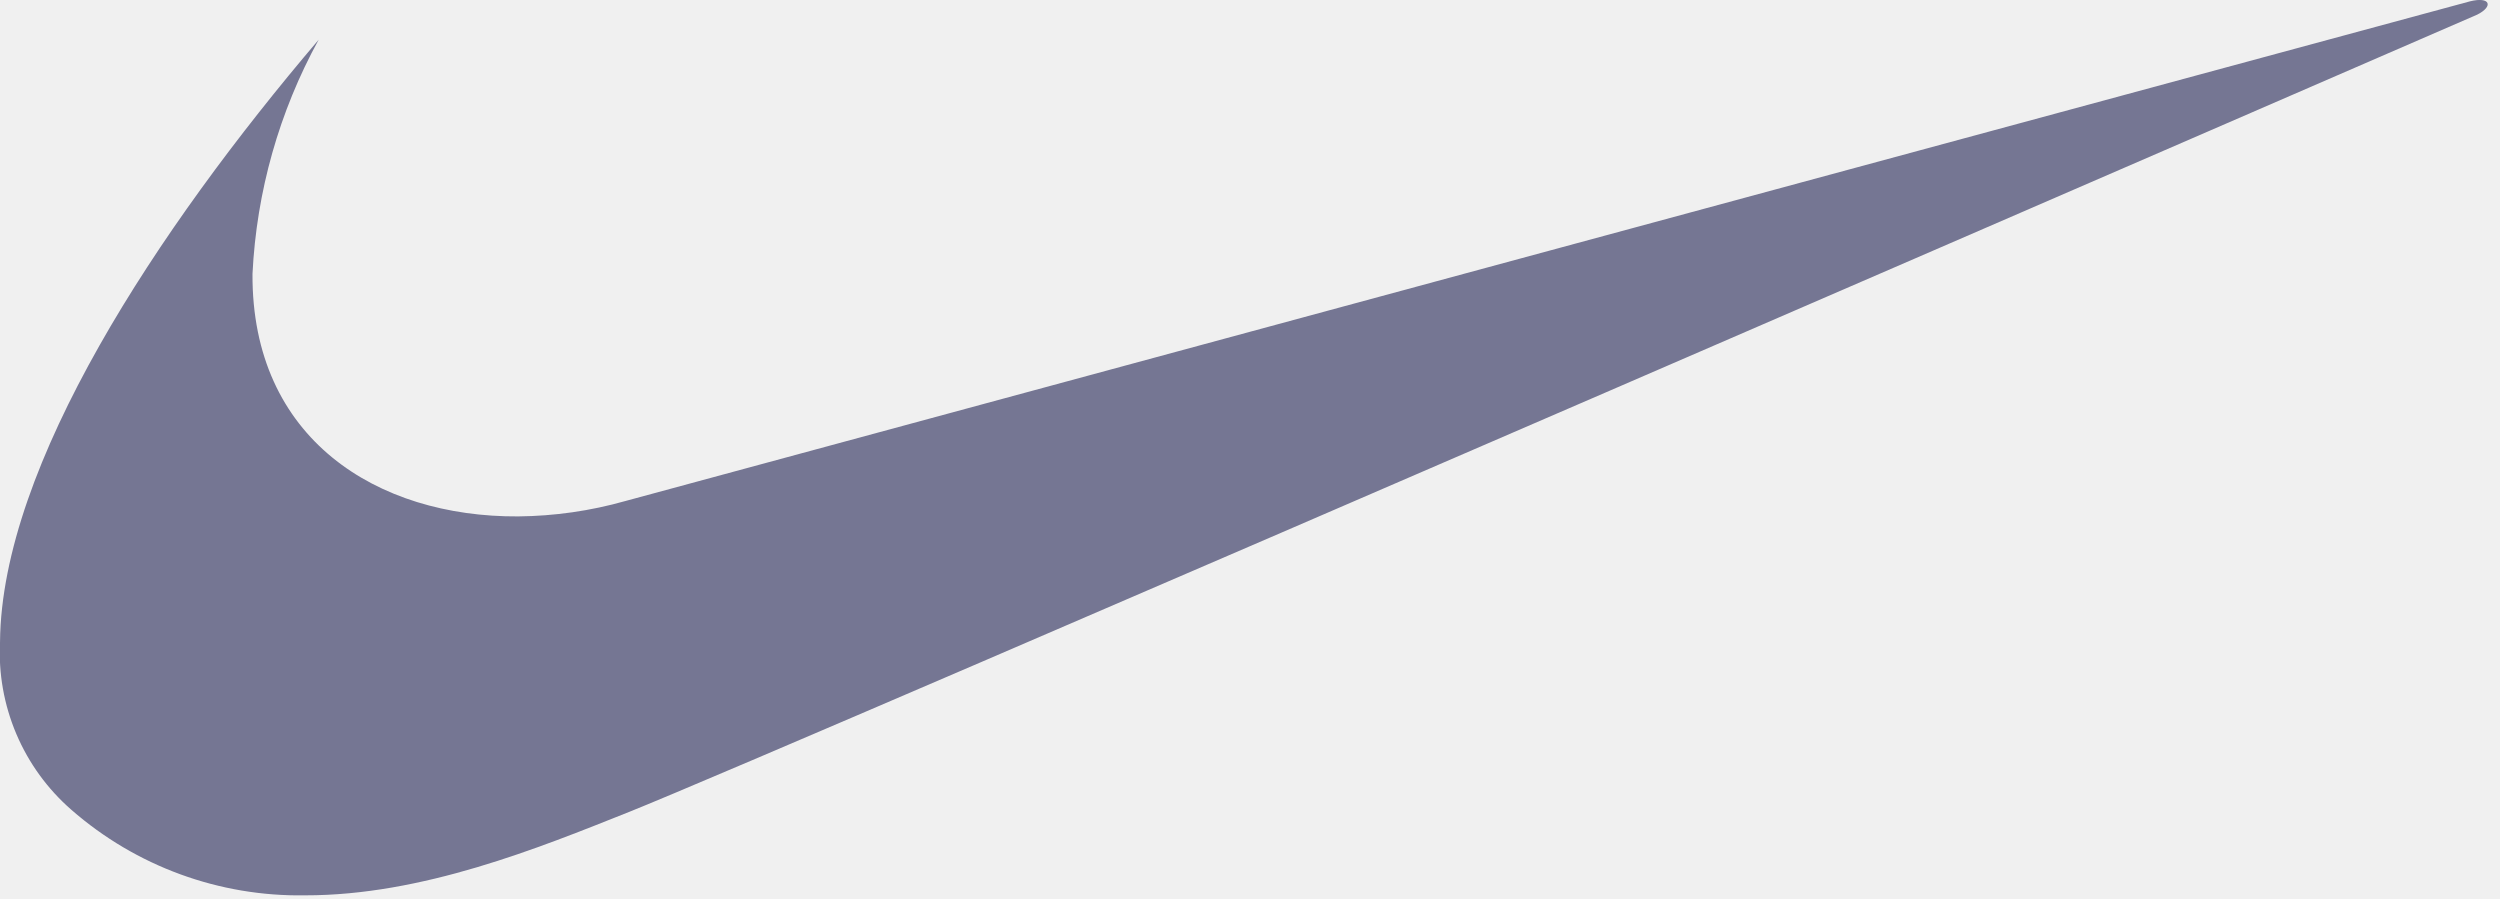
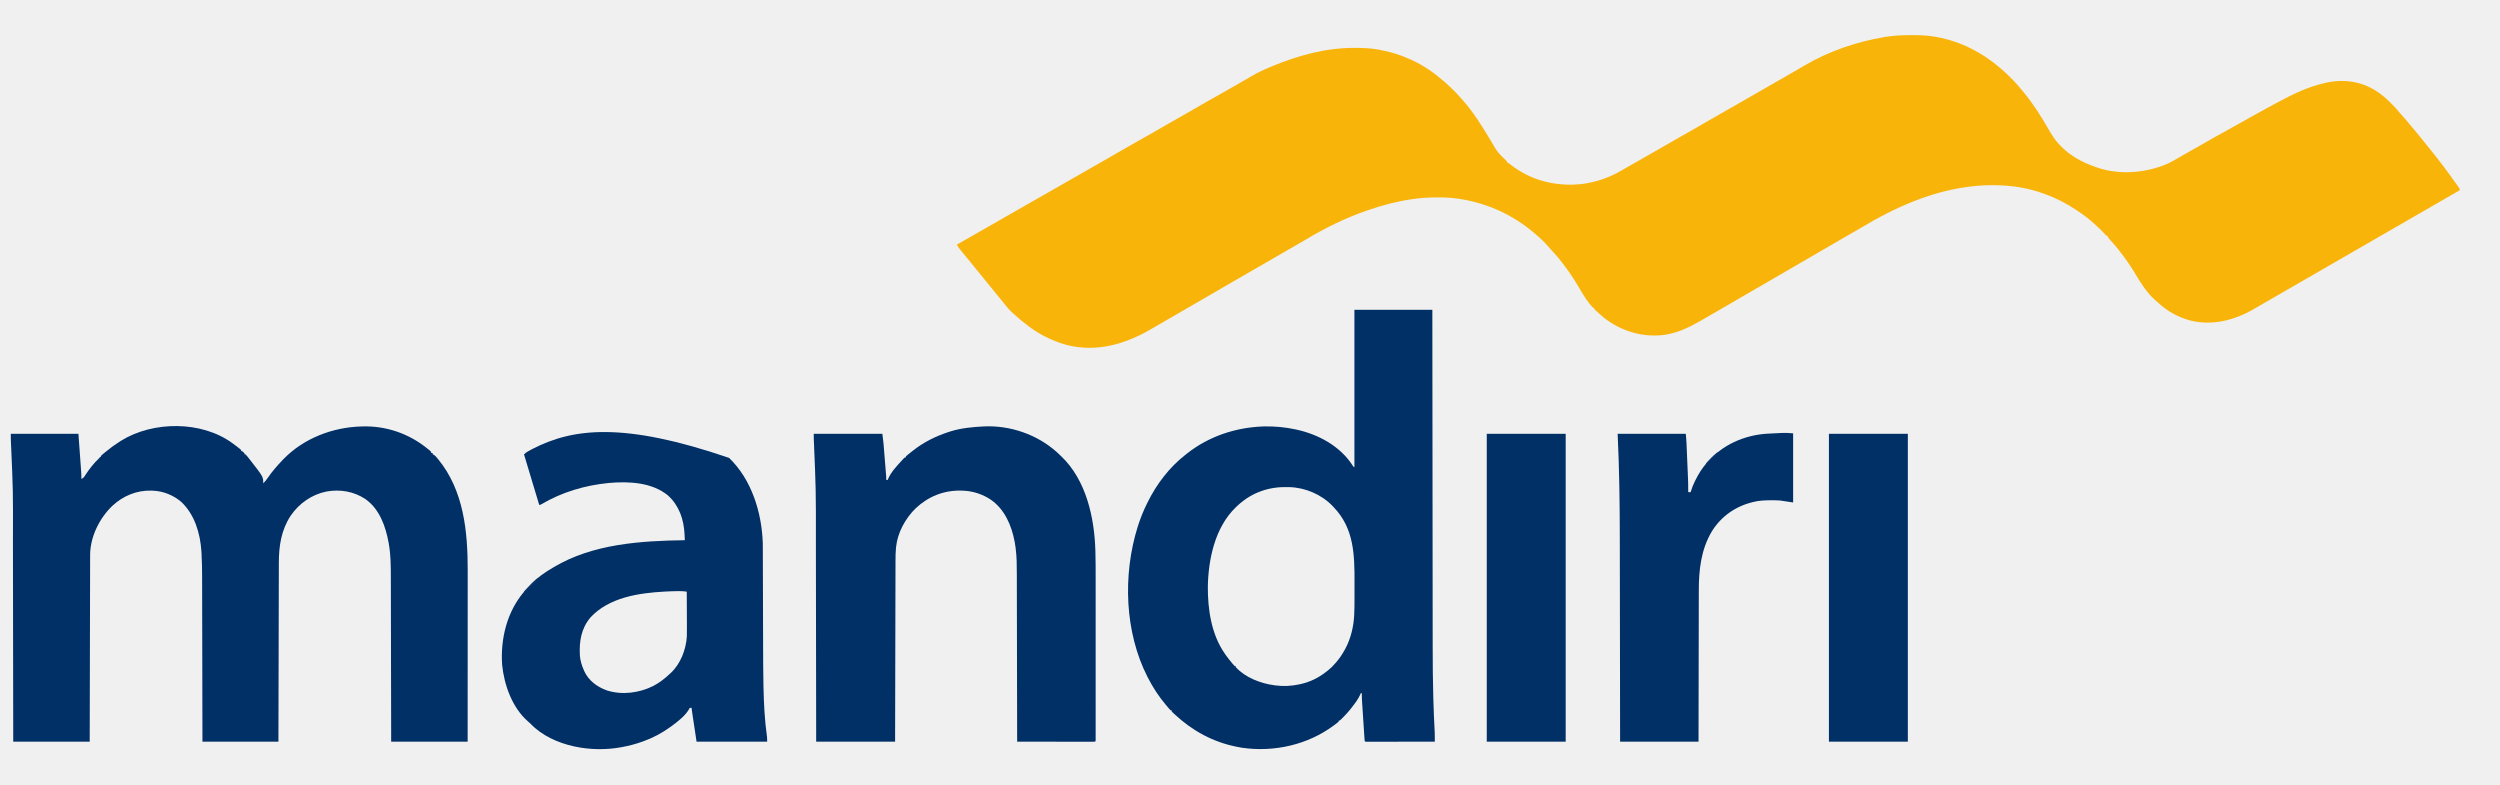
- <svg xmlns="http://www.w3.org/2000/svg" width="89" height="32" viewBox="0 0 89 32" fill="none">
-   <g clip-path="url(#clip0_14_27)">
-     <path fill-rule="evenodd" clip-rule="evenodd" d="M11.345 1.413C5.582 8.181 0.056 16.573 0.001 22.847C-0.057 23.971 0.142 25.094 0.582 26.13C1.022 27.166 1.692 28.089 2.541 28.829C4.841 30.84 7.806 31.925 10.861 31.874C15.029 31.879 19.167 30.193 22.405 28.901C27.863 26.719 88.189 0.521 88.189 0.521C88.771 0.23 88.662 -0.133 87.934 0.047C87.64 0.121 22.254 17.839 22.254 17.839C21.015 18.189 19.736 18.372 18.449 18.384C13.424 18.414 8.953 15.624 8.989 9.747C9.132 6.826 9.938 3.976 11.345 1.413Z" fill="#757693" />
-   </g>
-   <defs>
-     <clipPath id="clip0_14_27">
-       <rect width="88.564" height="31.875" fill="white" />
-     </clipPath>
-   </defs>
+ <svg xmlns="http://www.w3.org/2000/svg" version="1.1" width="5100" height="1600">
+   <path d="M0 0 C1.542 0.003 1.542 0.003 3.114 0.006 C18.515 0.051 33.568 0.493 48.75 3.312 C49.679 3.479 50.609 3.645 51.566 3.816 C100.791 12.869 144.428 35.246 182.109 67.893 C183.24 68.871 184.377 69.844 185.518 70.811 C191.156 75.641 196.439 80.815 201.686 86.063 C203.176 87.551 204.675 89.032 206.174 90.512 C212.484 96.785 218.209 103.339 223.75 110.312 C225.309 112.149 226.871 113.983 228.438 115.812 C247.527 138.738 263.85 164.258 278.664 190.109 C285.988 202.855 293.273 214.878 303.75 225.312 C304.261 225.833 304.771 226.353 305.297 226.889 C325.083 246.855 350.316 260.37 376.75 269.312 C377.813 269.685 377.813 269.685 378.897 270.065 C425.105 286.086 480.904 281.172 525.137 261.148 C532.6 257.458 539.749 253.144 546.935 248.948 C551.601 246.237 556.3 243.588 561 240.938 C561.951 240.4 562.903 239.862 563.883 239.308 C568.887 236.482 573.898 233.669 578.918 230.871 C589.277 225.096 599.591 219.265 609.812 213.25 C618.716 208.016 627.723 203.018 636.823 198.134 C646.574 192.894 656.197 187.439 665.823 181.972 C691.688 167.311 717.707 152.888 743.909 138.837 C745.78 137.833 747.649 136.826 749.517 135.815 C779.539 119.594 811.265 104.637 844.75 97.312 C845.467 97.15 846.183 96.988 846.921 96.821 C868.558 92.1 892.437 92.167 913.75 98.312 C914.844 98.626 914.844 98.626 915.96 98.946 C938.195 105.569 957.147 118.292 973.75 134.312 C974.289 134.831 974.827 135.349 975.382 135.883 C982.203 142.476 988.653 149.15 994.543 156.602 C996.998 159.617 999.601 162.47 1002.25 165.312 C1006.503 169.888 1010.517 174.599 1014.438 179.465 C1016.999 182.619 1019.617 185.718 1022.25 188.812 C1027.156 194.588 1031.968 200.434 1036.75 206.312 C1038.166 208.042 1039.583 209.771 1041 211.5 C1042.584 213.437 1044.167 215.375 1045.75 217.312 C1046.24 217.912 1046.73 218.512 1047.235 219.13 C1054.339 227.827 1061.375 236.57 1068.278 245.427 C1069.866 247.461 1071.46 249.49 1073.055 251.52 C1081.503 262.295 1089.69 273.244 1097.75 284.312 C1098.327 285.103 1098.904 285.893 1099.499 286.707 C1118.75 313.079 1118.75 313.079 1118.75 316.312 C1015.833 375.688 912.917 435.062 748.25 530.062 C747.177 530.682 746.103 531.301 744.998 531.939 C742.839 533.184 740.681 534.429 738.522 535.674 C732.979 538.871 727.438 542.071 721.898 545.273 C716.454 548.421 711.004 551.56 705.553 554.695 C703.118 556.1 700.691 557.516 698.266 558.938 C659.136 581.706 613.944 593.245 569.191 582.246 C544.801 575.721 522.44 563.619 503.973 546.383 C501.969 544.516 499.912 542.756 497.812 541 C480.315 525.641 467.903 505.584 456.043 485.809 C446.296 469.585 435.5 454.149 423.75 439.312 C422.723 437.996 422.723 437.996 421.676 436.652 C416.946 430.64 411.896 424.97 406.75 419.312 C400.75 412.647 400.75 412.647 400.75 410.312 C400.173 410.074 399.595 409.836 399 409.59 C396.281 408.046 394.767 406.262 392.75 403.875 C387.479 397.868 381.693 392.634 375.75 387.312 C374.961 386.574 374.172 385.835 373.359 385.074 C362.734 375.19 350.846 366.32 338.75 358.312 C338.147 357.908 337.543 357.503 336.921 357.086 C316.878 343.721 295.437 332.454 272.75 324.312 C271.848 323.981 270.946 323.649 270.017 323.307 C236.995 311.241 202.37 306.092 167.312 306.062 C166.462 306.061 165.611 306.06 164.734 306.059 C148.572 306.072 132.781 307.159 116.75 309.312 C115.148 309.521 115.148 309.521 113.514 309.734 C38.028 319.841 -35.684 352.562 -100.441 391.634 C-105.592 394.712 -110.798 397.696 -116 400.688 C-117.087 401.313 -118.174 401.939 -119.293 402.584 C-121.504 403.857 -123.715 405.129 -125.927 406.401 C-131.411 409.556 -136.894 412.715 -142.375 415.875 C-143.452 416.496 -144.53 417.117 -145.64 417.757 C-153.846 422.493 -162.031 427.263 -170.211 432.043 C-177.543 436.325 -184.893 440.575 -192.25 444.812 C-204.61 451.933 -216.935 459.114 -229.25 466.312 C-242.658 474.149 -256.082 481.955 -269.539 489.707 C-276.789 493.886 -284.025 498.09 -291.25 502.312 C-300.66 507.812 -310.095 513.267 -319.539 518.707 C-326.79 522.886 -334.025 527.09 -341.25 531.312 C-350.66 536.812 -360.095 542.267 -369.539 547.707 C-376.79 551.886 -384.025 556.09 -391.25 560.312 C-403.89 567.693 -416.541 575.051 -429.25 582.312 C-430.163 582.835 -431.076 583.358 -432.017 583.896 C-454.451 596.679 -477.514 607.548 -503.25 611.312 C-504.142 611.444 -505.034 611.575 -505.953 611.711 C-549.954 616.831 -592.686 603.455 -627.312 576.438 C-633.186 571.652 -638.738 566.506 -644.25 561.312 C-644.86 560.752 -645.469 560.191 -646.098 559.613 C-647.25 558.312 -647.25 558.312 -647.25 556.312 C-647.91 556.312 -648.57 556.312 -649.25 556.312 C-660.84 544.281 -669.788 529.329 -678.112 514.969 C-694.2 487.414 -713.095 461.201 -734.879 437.867 C-736.851 435.742 -738.75 433.585 -740.625 431.375 C-748.135 422.725 -756.486 414.678 -765.25 407.312 C-766.19 406.495 -767.129 405.678 -768.098 404.836 C-815.216 364.026 -873.324 339.019 -935.25 332.312 C-936.116 332.217 -936.983 332.121 -937.875 332.022 C-947.484 331.088 -957.105 331.069 -966.75 331.062 C-967.656 331.062 -968.561 331.061 -969.494 331.06 C-985.269 331.079 -1000.625 332.011 -1016.25 334.312 C-1017.43 334.479 -1018.609 334.645 -1019.825 334.816 C-1049.465 339.065 -1077.945 346.631 -1106.25 356.312 C-1107.812 356.84 -1107.812 356.84 -1109.406 357.377 C-1153.562 372.357 -1196.536 393.617 -1236.409 417.618 C-1241.573 420.698 -1246.788 423.69 -1252 426.688 C-1253.088 427.314 -1254.176 427.94 -1255.297 428.586 C-1257.51 429.859 -1259.723 431.132 -1261.936 432.405 C-1267.377 435.536 -1272.813 438.675 -1278.25 441.812 C-1284.772 445.576 -1291.295 449.339 -1297.82 453.098 C-1308.272 459.12 -1318.713 465.159 -1329.125 471.25 C-1338.395 476.672 -1347.708 482.015 -1357.038 487.332 C-1366.161 492.532 -1375.249 497.791 -1384.312 503.094 C-1391.609 507.361 -1398.925 511.594 -1406.25 515.812 C-1414.598 520.621 -1422.932 525.452 -1431.25 530.312 C-1444.98 538.335 -1458.761 546.271 -1472.541 554.208 C-1484.127 560.882 -1495.706 567.567 -1507.25 574.312 C-1516.608 579.78 -1525.983 585.215 -1535.376 590.621 C-1540.963 593.837 -1546.543 597.063 -1552.109 600.312 C-1604.021 630.579 -1662.851 647.453 -1722.812 632.125 C-1754.753 623.332 -1783.672 608.308 -1809.25 587.312 C-1810.999 585.936 -1812.749 584.561 -1814.5 583.188 C-1818.77 579.764 -1822.84 576.153 -1826.879 572.461 C-1828.988 570.55 -1831.138 568.709 -1833.312 566.875 C-1840.807 560.309 -1846.94 552.543 -1853.023 544.697 C-1856.169 540.648 -1859.413 536.705 -1862.75 532.812 C-1867.019 527.828 -1871.099 522.724 -1875.125 517.543 C-1878.241 513.55 -1881.455 509.659 -1884.75 505.812 C-1889.019 500.828 -1893.099 495.724 -1897.125 490.543 C-1900.241 486.55 -1903.455 482.659 -1906.75 478.812 C-1911.019 473.828 -1915.099 468.724 -1919.125 463.543 C-1922.241 459.55 -1925.456 455.66 -1928.75 451.812 C-1932.696 447.196 -1936.545 442.514 -1940.312 437.75 C-1940.778 437.166 -1941.243 436.582 -1941.723 435.98 C-1943.912 433.192 -1945.731 430.508 -1947.25 427.312 C-1933.953 419.701 -1920.656 412.091 -1907.312 404.562 C-1891.286 395.518 -1875.326 386.362 -1859.391 377.158 C-1847.876 370.512 -1836.33 363.918 -1824.782 357.329 C-1819.519 354.325 -1814.258 351.318 -1808.997 348.311 C-1807.252 347.313 -1805.507 346.316 -1803.761 345.319 C-1798.464 342.293 -1793.167 339.266 -1787.872 336.236 C-1784.894 334.532 -1781.916 332.828 -1778.938 331.125 C-1778.353 330.79 -1777.768 330.456 -1777.165 330.111 C-1769.332 325.633 -1761.485 321.18 -1753.625 316.75 C-1744.319 311.504 -1735.06 306.181 -1725.811 300.834 C-1716.49 295.447 -1707.147 290.098 -1697.794 284.764 C-1693.445 282.283 -1689.098 279.797 -1684.75 277.312 C-1682.991 276.307 -1681.232 275.302 -1679.473 274.297 C-1678.605 273.801 -1677.738 273.306 -1676.844 272.795 C-1669.246 268.453 -1669.246 268.453 -1666.731 267.016 C-1665.024 266.041 -1663.317 265.065 -1661.611 264.089 C-1656.591 261.22 -1651.57 258.355 -1646.547 255.492 C-1644.177 254.141 -1641.807 252.789 -1639.438 251.438 C-1638.843 251.098 -1638.248 250.759 -1637.635 250.409 C-1629.415 245.718 -1621.227 240.975 -1613.062 236.188 C-1603.899 230.818 -1594.663 225.589 -1585.387 220.417 C-1576.261 215.328 -1567.185 210.155 -1558.12 204.957 C-1554.96 203.146 -1551.796 201.34 -1548.633 199.535 C-1537.092 192.949 -1525.563 186.344 -1514.062 179.688 C-1505.622 174.804 -1497.144 169.996 -1488.625 165.25 C-1479.513 160.172 -1470.477 154.977 -1461.478 149.703 C-1453.781 145.195 -1446.057 140.737 -1438.312 136.312 C-1437.726 135.978 -1437.14 135.643 -1436.536 135.298 C-1427.069 129.892 -1417.563 124.559 -1408.044 119.246 C-1401.226 115.434 -1394.447 111.562 -1387.697 107.633 C-1379.399 102.807 -1371.066 98.043 -1362.722 93.297 C-1357.348 90.238 -1351.983 87.169 -1346.668 84.008 C-1333.646 76.301 -1320.234 70.077 -1306.25 64.312 C-1304.612 63.634 -1304.612 63.634 -1302.942 62.942 C-1249.678 41.034 -1193.941 25.775 -1136 26 C-1135.019 26.002 -1134.039 26.004 -1133.028 26.006 C-1117.906 26.053 -1103.165 26.612 -1088.25 29.312 C-1087.27 29.484 -1086.289 29.656 -1085.279 29.833 C-1062.592 33.899 -1041.138 40.591 -1020.25 50.312 C-1019.424 50.692 -1018.599 51.072 -1017.748 51.464 C-993.738 62.619 -972.669 77.561 -952.818 94.94 C-951.452 96.136 -950.08 97.324 -948.707 98.512 C-943.297 103.269 -938.167 108.295 -933.062 113.375 C-932.064 114.366 -932.064 114.366 -931.045 115.378 C-927.178 119.258 -923.487 123.242 -919.909 127.39 C-918.364 129.181 -916.795 130.947 -915.215 132.707 C-892.905 157.772 -875.275 186.595 -858.067 215.286 C-844.513 238.772 -844.513 238.772 -825.25 257.312 C-825.25 257.973 -825.25 258.632 -825.25 259.312 C-824.669 259.581 -824.087 259.849 -823.488 260.125 C-821.213 261.332 -819.427 262.68 -817.438 264.312 C-776.146 296.78 -724.249 309.451 -672.413 303.715 C-642.397 299.897 -615.413 290.396 -589.52 275.02 C-583.724 271.578 -577.876 268.239 -572 264.938 C-563.357 260.073 -554.734 255.174 -546.125 250.25 C-545.528 249.909 -544.932 249.568 -544.317 249.216 C-541.381 247.536 -538.444 245.856 -535.508 244.176 C-532.579 242.501 -529.649 240.828 -526.719 239.156 C-517.36 233.817 -508.017 228.452 -498.688 223.062 C-489.49 217.751 -480.283 212.457 -471.062 207.188 C-470.475 206.852 -469.888 206.516 -469.283 206.171 C-461.37 201.65 -453.441 197.159 -445.5 192.688 C-436.692 187.726 -427.952 182.654 -419.229 177.542 C-411.494 173.017 -403.703 168.597 -395.89 164.205 C-389.011 160.329 -382.185 156.37 -375.375 152.375 C-366.185 146.985 -356.919 141.746 -347.61 136.565 C-339.388 131.977 -331.25 127.257 -323.129 122.492 C-316.372 118.534 -309.577 114.65 -302.75 110.812 C-294.874 106.384 -287.046 101.881 -279.25 97.312 C-270.512 92.192 -261.723 87.171 -252.895 82.207 C-245.974 78.308 -239.104 74.327 -232.25 70.312 C-229.233 68.553 -226.215 66.794 -223.197 65.036 C-221.27 63.909 -219.345 62.777 -217.424 61.64 C-168.481 32.694 -111.647 13.605 -55.688 4 C-54.834 3.853 -53.981 3.705 -53.101 3.553 C-35.471 0.735 -17.828 -0.066 0 0 Z " fill="#F9B40A" transform="translate(3899.25,71.6875)" />
+   <path d="M0 0 C0.561 0.407 1.121 0.813 1.699 1.232 C5.177 3.766 8.603 6.36 12 9 C12.684 9.529 13.369 10.057 14.074 10.602 C15.428 11.68 16.724 12.83 18 14 C18 14.66 18 15.32 18 16 C18.99 16.33 19.98 16.66 21 17 C23.188 18.938 23.188 18.938 25 21 C25 21.66 25 22.32 25 23 C25.66 23 26.32 23 27 23 C30.257 26.443 33.095 30.258 36 34 C36.441 34.562 36.882 35.124 37.336 35.703 C63 68.636 63 68.636 63 82 C66.542 78.637 69.321 75.264 72 71.188 C80.794 58.157 91.154 46.348 102 35 C102.706 34.252 103.413 33.505 104.141 32.734 C145.366 -9.832 204.624 -32.428 263 -34 C263.672 -34.022 264.343 -34.044 265.035 -34.066 C314.439 -35.54 361.032 -19.21 399 12 C399.569 12.449 400.139 12.898 400.725 13.36 C402.187 14.529 403.598 15.76 405 17 C405 17.66 405 18.32 405 19 C406.32 19.66 407.64 20.32 409 21 C409 21.66 409 22.32 409 23 C409.554 23.211 410.109 23.423 410.68 23.641 C413.804 25.471 415.853 27.991 418.125 30.75 C418.844 31.615 418.844 31.615 419.578 32.497 C472.264 96.653 480.21 180.263 480.116 260.134 C480.112 264.83 480.113 269.525 480.114 274.221 C480.114 282.33 480.111 290.438 480.106 298.547 C480.098 310.27 480.095 321.994 480.094 333.717 C480.092 352.744 480.085 371.771 480.075 390.798 C480.066 409.265 480.059 427.733 480.055 446.201 C480.055 447.342 480.054 448.483 480.054 449.658 C480.053 455.383 480.052 461.108 480.05 466.832 C480.04 514.222 480.022 561.611 480 609 C428.52 609 377.04 609 324 609 C323.98 598.008 323.96 587.016 323.94 575.691 C323.875 540.449 323.8 505.207 323.72 469.965 C323.707 464.483 323.695 459.001 323.683 453.519 C323.68 452.428 323.678 451.337 323.675 450.212 C323.636 432.584 323.603 414.957 323.573 397.329 C323.541 379.217 323.503 361.105 323.457 342.993 C323.429 331.833 323.407 320.674 323.393 309.514 C323.382 301.843 323.364 294.171 323.341 286.5 C323.328 282.086 323.317 277.672 323.316 273.258 C323.305 250.717 323.171 228.15 319.25 205.875 C319.082 204.902 318.915 203.929 318.742 202.926 C312.79 169.988 300.217 134.415 271.75 114.375 C248.439 98.569 220.324 93.759 192.7 98.59 C162.511 104.389 136.272 122.771 119 148 C99.742 177.319 94.863 209.434 94.842 244.028 C94.837 245.61 94.832 247.193 94.827 248.776 C94.813 253.09 94.806 257.405 94.799 261.72 C94.791 266.386 94.778 271.051 94.765 275.717 C94.743 283.789 94.725 291.862 94.709 299.934 C94.686 311.605 94.658 323.276 94.629 334.947 C94.581 353.885 94.538 372.823 94.497 391.761 C94.458 410.152 94.416 428.543 94.372 446.933 C94.368 448.635 94.368 448.635 94.364 450.372 C94.35 456.064 94.337 461.756 94.323 467.449 C94.209 514.633 94.103 561.816 94 609 C42.85 609 -8.3 609 -61 609 C-61.02 598.086 -61.04 587.171 -61.06 575.926 C-61.125 540.886 -61.2 505.846 -61.28 470.806 C-61.293 465.351 -61.305 459.896 -61.317 454.441 C-61.321 452.812 -61.321 452.812 -61.325 451.15 C-61.364 433.635 -61.397 416.12 -61.427 398.605 C-61.459 380.594 -61.497 362.582 -61.543 344.571 C-61.57 333.483 -61.593 322.396 -61.607 311.308 C-61.618 303.675 -61.636 296.041 -61.659 288.407 C-61.672 284.023 -61.683 279.638 -61.684 275.253 C-61.692 258.491 -61.895 241.778 -62.875 225.041 C-62.987 223.071 -62.987 223.071 -63.102 221.061 C-65.499 184.189 -76.739 145.683 -104.312 119.75 C-120.381 106.202 -140.88 97.786 -162 97 C-163.007 96.948 -164.014 96.897 -165.051 96.844 C-195.061 96.013 -222.765 107.423 -244.586 127.731 C-270.524 152.392 -289.043 189.196 -290.098 225.368 C-290.142 229.503 -290.156 233.638 -290.158 237.774 C-290.163 239.378 -290.168 240.982 -290.173 242.587 C-290.187 246.979 -290.194 251.371 -290.201 255.763 C-290.209 260.505 -290.222 265.247 -290.235 269.989 C-290.257 278.2 -290.275 286.411 -290.291 294.622 C-290.314 306.494 -290.342 318.366 -290.371 330.237 C-290.419 349.499 -290.462 368.761 -290.503 388.023 C-290.542 406.732 -290.583 425.441 -290.628 444.15 C-290.632 445.881 -290.632 445.881 -290.636 447.646 C-290.65 453.433 -290.663 459.221 -290.677 465.008 C-290.791 513.005 -290.897 561.003 -291 609 C-342.48 609 -393.96 609 -447 609 C-447.03 586.186 -447.03 586.186 -447.06 562.911 C-447.104 530.245 -447.15 497.579 -447.201 464.912 C-447.203 463.84 -447.203 463.84 -447.205 462.745 C-447.229 447.191 -447.255 431.636 -447.28 416.082 C-447.293 408.45 -447.305 400.818 -447.317 393.186 C-447.319 392.426 -447.32 391.667 -447.321 390.885 C-447.361 366.437 -447.394 341.99 -447.425 317.542 C-447.456 292.341 -447.494 267.139 -447.539 241.938 C-447.545 238.348 -447.552 234.758 -447.558 231.168 C-447.559 230.462 -447.561 229.756 -447.562 229.028 C-447.579 219.203 -447.592 209.378 -447.601 199.553 C-447.269 96.838 -447.269 96.838 -451.848 -5.747 C-452.054 -10.16 -452 -14.582 -452 -19 C-406.46 -19 -360.92 -19 -314 -19 C-313.01 -5.305 -312.02 8.39 -311 22.5 C-310.687 26.813 -310.374 31.125 -310.051 35.568 C-309.67 40.864 -309.67 40.864 -309.492 43.349 C-309.368 45.072 -309.243 46.795 -309.117 48.518 C-308.926 51.139 -308.738 53.76 -308.551 56.381 C-308.495 57.139 -308.438 57.897 -308.38 58.678 C-308.044 63.465 -307.952 68.202 -308 73 C-303.441 71.498 -301.585 67.767 -299.125 63.938 C-291.364 52.264 -282.613 40.949 -272.355 31.348 C-270.878 30.022 -270.878 30.022 -270 28 C-269.34 28 -268.68 28 -268 28 C-268 27.34 -268 26.68 -268 26 C-265.58 23.418 -262.725 21.251 -260 19 C-259.469 18.558 -258.938 18.116 -258.391 17.661 C-249.314 10.135 -239.958 3.309 -230 -3 C-229.076 -3.602 -228.151 -4.204 -227.199 -4.824 C-161.687 -45.497 -62.664 -45.793 0 0 Z " fill="#013066" transform="translate(474,904)" />
+   <path d="M0 0 C52.47 0 104.94 0 159 0 C159.02 22.439 159.04 44.878 159.06 67.996 C159.074 82.993 159.087 97.989 159.101 112.986 C159.103 114.415 159.103 114.415 159.104 115.874 C159.134 148.036 159.167 180.198 159.201 212.36 C159.203 213.937 159.203 213.937 159.205 215.547 C159.229 238.417 159.255 261.287 159.28 284.158 C159.293 295.377 159.305 306.597 159.317 317.816 C159.319 318.932 159.32 320.049 159.321 321.199 C159.361 357.225 159.394 393.25 159.425 429.276 C159.456 466.372 159.493 503.468 159.539 540.564 C159.545 545.833 159.552 551.102 159.558 556.371 C159.559 557.407 159.561 558.444 159.562 559.512 C159.582 576.038 159.595 592.564 159.605 609.09 C159.616 625.802 159.634 642.515 159.659 659.227 C159.672 668.242 159.683 677.258 159.684 686.273 C159.691 721.449 159.93 756.595 160.95 791.758 C160.982 792.865 160.982 792.865 161.014 793.995 C161.681 816.872 162.576 839.738 163.848 862.59 C164.022 866.486 164.015 870.376 164.009 874.276 C164.008 875.535 164.007 876.795 164.005 878.093 C164.004 879.052 164.002 880.011 164 881 C145.503 881.023 127.006 881.041 108.508 881.052 C99.92 881.057 91.332 881.064 82.744 881.075 C75.262 881.085 67.779 881.092 60.297 881.094 C56.332 881.095 52.368 881.098 48.404 881.106 C44.676 881.112 40.949 881.115 37.222 881.113 C35.85 881.113 34.478 881.115 33.107 881.119 C31.241 881.124 29.376 881.122 27.511 881.12 C26.465 881.121 25.419 881.122 24.341 881.123 C22 881 22 881 21 880 C20.725 877.211 20.511 874.44 20.336 871.644 C20.277 870.768 20.218 869.891 20.158 868.988 C19.964 866.073 19.777 863.158 19.59 860.242 C19.457 858.22 19.324 856.198 19.191 854.176 C18.911 849.927 18.635 845.679 18.361 841.43 C18.01 835.992 17.654 830.555 17.295 825.118 C17.02 820.937 16.746 816.755 16.474 812.574 C16.344 810.57 16.212 808.566 16.081 806.562 C15.896 803.753 15.715 800.942 15.535 798.132 C15.48 797.308 15.426 796.484 15.37 795.635 C15.081 791.079 14.948 786.565 15 782 C14.34 782 13.68 782 13 782 C12.743 782.7 12.487 783.4 12.223 784.121 C7.912 794.271 0.75 803.385 -6 812 C-6.674 812.88 -7.348 813.761 -8.043 814.668 C-12.663 820.536 -17.683 825.886 -22.938 831.188 C-23.933 832.196 -23.933 832.196 -24.948 833.226 C-25.884 834.156 -25.884 834.156 -26.84 835.105 C-27.401 835.664 -27.961 836.222 -28.539 836.798 C-30 838 -30 838 -32 838 C-32 838.66 -32 839.32 -32 840 C-33.338 841.278 -33.338 841.278 -35.227 842.723 C-36.268 843.523 -36.268 843.523 -37.33 844.34 C-38.466 845.193 -38.466 845.193 -39.625 846.062 C-40.406 846.65 -41.186 847.238 -41.99 847.844 C-94.814 887.257 -163.681 902.854 -228.819 893.478 C-231.557 893.031 -234.277 892.53 -237 892 C-238.033 891.801 -239.065 891.603 -240.129 891.398 C-288.374 881.802 -330.118 859.116 -366 825.812 C-367.052 824.84 -367.052 824.84 -368.125 823.849 C-368.764 823.245 -369.404 822.641 -370.062 822.02 C-370.915 821.217 -370.915 821.217 -371.785 820.398 C-373 819 -373 819 -373 817 C-373.66 817 -374.32 817 -375 817 C-377.582 814.584 -379.741 811.714 -382 809 C-382.93 807.917 -383.859 806.833 -384.789 805.75 C-398.932 789.037 -411.043 770.492 -421 751 C-421.436 750.152 -421.872 749.304 -422.322 748.431 C-468.14 658.483 -473.342 542.076 -441.856 441.718 C-436.618 425.61 -430.624 410.15 -423 395 C-422.521 394.028 -422.041 393.056 -421.547 392.054 C-403.493 355.535 -377.321 321.124 -345 296 C-344.018 295.212 -343.035 294.425 -342.023 293.613 C-297.886 258.503 -243.069 240.118 -187 238 C-185.884 237.957 -184.767 237.915 -183.617 237.871 C-162.319 237.5 -140.81 239.487 -120 244 C-119.071 244.201 -118.141 244.402 -117.184 244.608 C-72.807 254.512 -28.961 278.374 -3.801 317.363 C-2.266 320.07 -2.266 320.07 0 321 C0 215.07 0 109.14 0 0 Z M-240 401 C-240.768 401.728 -241.537 402.457 -242.328 403.207 C-284.324 443.988 -297.891 508.031 -299 564.363 C-299.341 611.194 -291.693 662.923 -264 702 C-263.411 702.86 -262.822 703.72 -262.215 704.605 C-258.287 710.195 -254.034 715.476 -249.625 720.688 C-248.839 721.625 -248.839 721.625 -248.036 722.581 C-246.736 724.095 -245.373 725.553 -244 727 C-243.34 727 -242.68 727 -242 727 C-242 727.66 -242 728.32 -242 729 C-222.376 750.452 -191.113 762.301 -163 766 C-162.313 766.093 -161.627 766.186 -160.92 766.281 C-144.602 768.319 -128.018 767.629 -112 764 C-111.293 763.85 -110.586 763.699 -109.857 763.544 C-90.525 759.332 -72.42 750.32 -57 738 C-55.996 737.227 -54.992 736.453 -53.957 735.656 C-48.306 731.203 -43.542 726.557 -39 721 C-38.23 720.129 -37.461 719.257 -36.668 718.359 C-30.068 710.776 -24.85 702.794 -20 694 C-19.371 692.867 -18.742 691.734 -18.094 690.566 C-7.293 670.079 -1.549 646.035 -0.448 622.977 C-0.406 622.108 -0.364 621.239 -0.321 620.344 C0.139 610.023 0.164 599.705 0.168 589.375 C0.171 587.251 0.175 585.127 0.178 583.003 C0.184 578.579 0.186 574.156 0.185 569.732 C0.185 565.258 0.192 560.785 0.206 556.311 C0.375 499.94 -0.691 446.096 -42 403 C-42.745 402.192 -43.49 401.384 -44.258 400.551 C-66.831 376.823 -100.294 362.583 -132.945 361.699 C-135.338 361.68 -137.732 361.676 -140.125 361.688 C-141.394 361.693 -142.663 361.699 -143.97 361.705 C-180.495 362.173 -213.658 375.702 -240 401 Z " fill="#013066" transform="translate(2763,632)" />
+   <path d="M0 0 C53.444 -2.462 108.628 16.642 148.358 52.354 C150.794 54.58 153.185 56.849 155.574 59.125 C156.352 59.851 157.131 60.577 157.933 61.325 C208.385 109.719 225.259 186.218 227.128 253.512 C227.149 254.242 227.17 254.971 227.192 255.723 C227.677 272.927 227.718 290.128 227.704 307.338 C227.702 311.852 227.706 316.366 227.708 320.88 C227.713 329.662 227.712 338.443 227.709 347.225 C227.707 354.356 227.706 361.488 227.708 368.62 C227.708 370.153 227.708 370.153 227.708 371.717 C227.708 373.794 227.709 375.87 227.709 377.947 C227.712 397.302 227.709 416.656 227.703 436.011 C227.699 452.619 227.7 469.228 227.704 485.837 C227.709 505.182 227.712 524.527 227.708 543.872 C227.708 545.93 227.708 547.989 227.708 550.047 C227.707 551.06 227.707 552.072 227.707 553.116 C227.706 560.256 227.708 567.396 227.71 574.536 C227.713 583.21 227.712 591.884 227.707 600.558 C227.704 604.984 227.703 609.409 227.706 613.835 C227.709 617.878 227.708 621.921 227.702 625.964 C227.701 627.433 227.702 628.902 227.704 630.37 C227.707 632.353 227.704 634.336 227.7 636.319 C227.699 637.424 227.699 638.529 227.699 639.668 C227.574 642.125 227.574 642.125 226.574 643.125 C224.523 643.222 222.47 643.247 220.417 643.246 C219.442 643.247 219.442 643.247 218.447 643.248 C216.253 643.25 214.059 643.244 211.865 643.239 C210.298 643.239 208.731 643.239 207.165 643.239 C202.898 643.24 198.632 643.234 194.366 643.227 C189.912 643.221 185.458 643.22 181.005 643.219 C172.565 643.216 164.125 643.208 155.686 643.198 C146.08 643.186 136.475 643.181 126.869 643.176 C107.104 643.165 87.339 643.148 67.574 643.125 C67.572 642.344 67.571 641.563 67.57 640.758 C67.489 594.387 67.398 548.015 67.294 501.644 C67.281 496.068 67.269 490.492 67.256 484.916 C67.253 483.251 67.253 483.251 67.249 481.553 C67.209 463.613 67.176 445.672 67.146 427.732 C67.115 409.305 67.076 390.878 67.031 372.451 C67.003 361.093 66.981 349.735 66.966 338.377 C66.956 330.574 66.938 322.771 66.915 314.968 C66.901 310.475 66.891 305.982 66.89 301.49 C66.882 283.945 66.828 266.56 64.574 249.125 C64.351 247.387 64.351 247.387 64.123 245.612 C63.767 242.979 63.35 240.368 62.886 237.75 C62.637 236.344 62.637 236.344 62.384 234.908 C56.202 202.038 42.153 169.217 13.878 149.489 C-2.578 138.487 -22.554 131.812 -42.426 131.125 C-43.724 131.074 -45.022 131.022 -46.36 130.969 C-81.778 130.023 -113.831 142.894 -139.527 167.128 C-160.317 187.489 -176.625 216.897 -179.426 246.125 C-179.507 246.914 -179.588 247.703 -179.671 248.516 C-180.478 257.075 -180.579 265.596 -180.584 274.185 C-180.589 275.783 -180.594 277.381 -180.599 278.98 C-180.613 283.342 -180.62 287.705 -180.627 292.067 C-180.635 296.783 -180.649 301.498 -180.662 306.214 C-180.683 314.374 -180.701 322.534 -180.717 330.695 C-180.74 342.493 -180.768 354.291 -180.798 366.089 C-180.845 385.233 -180.888 404.377 -180.929 423.521 C-180.968 442.112 -181.01 460.703 -181.054 479.295 C-181.058 481.015 -181.058 481.015 -181.062 482.77 C-181.076 488.524 -181.09 494.277 -181.103 500.031 C-181.217 547.729 -181.323 595.427 -181.426 643.125 C-234.556 643.125 -287.686 643.125 -342.426 643.125 C-342.456 620.312 -342.456 620.312 -342.486 597.037 C-342.53 564.37 -342.576 531.704 -342.628 499.038 C-342.629 497.965 -342.629 497.965 -342.631 496.871 C-342.656 481.316 -342.681 465.762 -342.706 450.207 C-342.719 442.575 -342.731 434.943 -342.744 427.311 C-342.745 426.552 -342.746 425.793 -342.747 425.01 C-342.787 400.563 -342.821 376.115 -342.851 351.667 C-342.882 326.466 -342.92 301.265 -342.965 276.063 C-342.972 272.473 -342.978 268.883 -342.984 265.294 C-342.986 264.587 -342.987 263.881 -342.988 263.153 C-343.005 253.328 -343.018 243.503 -343.028 233.678 C-342.891 129.95 -342.891 129.95 -347.274 26.335 C-347.451 22.602 -347.426 18.862 -347.426 15.125 C-301.226 15.125 -255.026 15.125 -207.426 15.125 C-205.176 33.128 -205.176 33.128 -204.648 39.671 C-204.59 40.389 -204.531 41.107 -204.47 41.846 C-204.283 44.142 -204.101 46.438 -203.918 48.735 C-203.787 50.362 -203.655 51.988 -203.523 53.615 C-203.251 56.986 -202.98 60.357 -202.712 63.729 C-202.368 68.047 -202.02 72.364 -201.67 76.681 C-201.399 80.023 -201.13 83.365 -200.861 86.708 C-200.733 88.301 -200.605 89.894 -200.476 91.487 C-200.298 93.702 -200.121 95.917 -199.945 98.132 C-199.794 100.019 -199.794 100.019 -199.641 101.943 C-199.48 104.333 -199.426 106.73 -199.426 109.125 C-198.436 109.125 -197.446 109.125 -196.426 109.125 C-196.038 108.056 -196.038 108.056 -195.641 106.965 C-189.746 93.185 -177.934 80.644 -167.864 69.75 C-167.256 69.089 -166.648 68.428 -166.021 67.747 C-165.453 67.143 -164.884 66.538 -164.297 65.915 C-163.791 65.375 -163.285 64.836 -162.764 64.28 C-161.426 63.125 -161.426 63.125 -159.426 63.125 C-159.426 62.465 -159.426 61.805 -159.426 61.125 C-156.458 58.365 -153.237 55.911 -150.051 53.406 C-148.48 52.168 -146.922 50.915 -145.364 49.661 C-123.259 32.17 -98.207 19.716 -71.426 11.125 C-70.608 10.862 -69.79 10.598 -68.947 10.326 C-46.473 3.226 -23.424 1.212 0 0 Z " fill="#013066" transform="translate(2007.426,869.8745)" />
+   <path d="M0 0 C46.001 44.212 66.632 111.205 68.792 173.709 C68.833 176.53 68.846 179.349 68.847 182.17 C68.853 183.771 68.853 183.771 68.86 185.403 C68.873 188.943 68.879 192.484 68.885 196.024 C68.893 198.579 68.901 201.133 68.91 203.688 C68.928 209.179 68.943 214.671 68.956 220.163 C68.974 228.155 68.999 236.148 69.025 244.14 C69.068 257.179 69.107 270.218 69.143 283.257 C69.145 284.036 69.147 284.816 69.15 285.618 C69.161 289.56 69.171 293.501 69.182 297.442 C69.204 305.254 69.226 313.066 69.248 320.877 C69.25 321.645 69.252 322.412 69.254 323.202 C69.291 336.153 69.331 349.104 69.373 362.054 C69.396 369.289 69.418 376.524 69.435 383.758 C69.499 410.702 69.595 437.642 70.158 464.581 C70.178 465.539 70.198 466.497 70.218 467.485 C70.933 501.332 72.593 535.308 77.363 568.855 C77.725 572.191 77.695 575.559 77.695 578.914 C30.175 578.914 -17.345 578.914 -66.305 578.914 C-76.305 512.914 -76.305 512.914 -76.305 509.914 C-77.625 509.914 -78.945 509.914 -80.305 509.914 C-80.556 510.483 -80.807 511.051 -81.066 511.637 C-88.789 525.84 -105.342 538.539 -118.305 547.914 C-118.965 548.392 -119.626 548.87 -120.307 549.362 C-136.896 561.2 -155.068 571.116 -174.305 577.914 C-175.443 578.329 -175.443 578.329 -176.604 578.752 C-190.272 583.705 -204.006 587.312 -218.305 589.914 C-219.172 590.079 -220.039 590.244 -220.932 590.415 C-250.81 595.883 -284.677 595.385 -314.305 588.914 C-315.782 588.601 -315.782 588.601 -317.289 588.281 C-348.865 581.376 -382.198 566.373 -404.715 542.535 C-406.403 540.814 -408.194 539.321 -410.055 537.789 C-442.394 509.616 -458.857 463.432 -462.992 421.852 C-466.443 369.013 -453.274 314.416 -418.59 273.5 C-414.232 268.569 -409.814 263.706 -405.305 258.914 C-404.689 258.255 -404.072 257.597 -403.438 256.918 C-390.807 243.834 -374.945 233.053 -359.305 223.914 C-358.733 223.572 -358.161 223.23 -357.571 222.877 C-278.015 175.374 -180.635 169.254 -90.305 167.914 C-90.437 164.786 -90.579 161.659 -90.723 158.531 C-90.759 157.66 -90.796 156.789 -90.834 155.891 C-92.243 125.881 -101.726 97.606 -124.305 76.914 C-157.198 49.657 -204.748 47.57 -245.288 51.18 C-293.497 55.845 -340.849 69.712 -382.609 94.445 C-385.305 95.914 -385.305 95.914 -387.305 95.914 C-397.535 61.924 -407.765 27.934 -418.305 -7.086 C-413.397 -11.993 -408.245 -14.561 -402.117 -17.711 C-401.518 -18.02 -400.919 -18.328 -400.302 -18.646 C-318.119 -60.828 -214.578 -73.48 0 0 Z M-129.492 272.664 C-130.713 272.728 -130.713 272.728 -131.959 272.794 C-184.627 275.655 -244.994 284.746 -282.68 325.414 C-301.989 348.367 -305.958 374.747 -304.305 403.914 C-303.414 414.136 -300.433 423.54 -296.305 432.914 C-295.998 433.639 -295.691 434.363 -295.375 435.109 C-286.537 454.427 -269.396 466.896 -249.941 474.172 C-218.71 484.271 -183.774 479.807 -154.679 465.309 C-142.155 458.784 -131.59 450.586 -121.305 440.914 C-120.641 440.326 -119.977 439.738 -119.293 439.133 C-99.092 420.448 -87.802 391.28 -86.142 364.263 C-85.903 357.675 -85.959 351.087 -86.012 344.496 C-86.017 342.416 -86.022 340.335 -86.025 338.255 C-86.036 332.848 -86.065 327.441 -86.099 322.035 C-86.13 316.49 -86.143 310.945 -86.158 305.4 C-86.19 294.572 -86.241 283.743 -86.305 272.914 C-91.446 272.136 -96.411 271.765 -101.605 271.805 C-102.778 271.81 -102.778 271.81 -103.973 271.815 C-112.49 271.881 -120.988 272.214 -129.492 272.664 Z " fill="#013066" transform="translate(1487.305,934.0859)" />
+   <path d="M0 0 C0 46.53 0 93.06 0 141 C-8.91 139.68 -17.82 138.36 -27 137 C-33.242 136.687 -39.336 136.456 -45.562 136.562 C-46.324 136.569 -47.086 136.576 -47.871 136.583 C-59.127 136.687 -70.059 137.195 -81 140 C-81.748 140.182 -82.497 140.364 -83.268 140.552 C-117.758 149.047 -147.299 169.653 -165.961 200.211 C-188.132 237.593 -192.474 278.812 -192.433 321.562 C-192.432 325.704 -192.449 329.846 -192.463 333.988 C-192.486 341.134 -192.498 348.279 -192.502 355.425 C-192.509 365.756 -192.532 376.086 -192.559 386.417 C-192.602 403.186 -192.632 419.954 -192.654 436.722 C-192.675 452.994 -192.702 469.265 -192.738 485.537 C-192.74 486.553 -192.742 487.569 -192.744 488.616 C-192.762 496.566 -192.779 504.516 -192.797 512.466 C-192.884 551.31 -192.94 590.155 -193 629 C-245.8 629 -298.6 629 -353 629 C-353.02 613.593 -353.04 598.187 -353.06 582.313 C-353.074 572.012 -353.087 561.711 -353.101 551.411 C-353.103 550.428 -353.103 550.428 -353.104 549.426 C-353.134 527.307 -353.167 505.188 -353.201 483.069 C-353.203 481.983 -353.203 481.983 -353.205 480.875 C-353.229 465.129 -353.255 449.382 -353.28 433.636 C-353.293 425.91 -353.305 418.184 -353.317 410.458 C-353.319 409.689 -353.32 408.92 -353.321 408.128 C-353.361 383.369 -353.394 358.609 -353.425 333.849 C-353.456 308.331 -353.494 282.814 -353.539 257.296 C-353.545 253.663 -353.552 250.03 -353.558 246.397 C-353.559 245.682 -353.561 244.967 -353.562 244.231 C-353.579 234.279 -353.592 224.327 -353.601 214.375 C-353.669 143.103 -354.609 72.213 -358 1 C-312.13 1 -266.26 1 -219 1 C-218.346 7.539 -217.79 13.975 -217.519 20.526 C-217.48 21.42 -217.441 22.315 -217.401 23.236 C-217.273 26.161 -217.15 29.086 -217.027 32.012 C-216.939 34.069 -216.851 36.126 -216.763 38.184 C-216.578 42.486 -216.396 46.789 -216.216 51.092 C-215.985 56.567 -215.75 62.043 -215.513 67.518 C-215.329 71.766 -215.149 76.013 -214.97 80.261 C-214.884 82.278 -214.798 84.295 -214.71 86.311 C-214.224 97.549 -213.868 108.75 -214 120 C-212.35 120 -210.7 120 -209 120 C-208.842 119.407 -208.684 118.814 -208.522 118.204 C-206.614 111.42 -204.008 105.209 -200.938 98.875 C-200.454 97.873 -199.97 96.871 -199.471 95.839 C-193.054 82.779 -185.664 70.92 -176 60 C-175.571 59.51 -175.141 59.021 -174.699 58.517 C-143.91 23.535 -100.896 4.182 -54.642 0.829 C-52.164 0.682 -49.686 0.551 -47.207 0.43 C-46.299 0.384 -45.39 0.339 -44.454 0.292 C-42.542 0.198 -40.63 0.106 -38.719 0.015 C-35.837 -0.124 -32.957 -0.275 -30.076 -0.426 C-28.203 -0.516 -26.33 -0.606 -24.457 -0.695 C-23.617 -0.741 -22.777 -0.787 -21.911 -0.834 C-14.429 -1.166 -7.634 -0.545 0 0 Z " fill="#013066" transform="translate(3658,884)" />
+   <path d="M0 0 C53.13 0 106.26 0 161 0 C161 207.24 161 414.48 161 628 C107.87 628 54.74 628 0 628 C0 420.76 0 213.52 0 0 Z " fill="#013066" transform="translate(3731,885)" />
+   <path d="M0 0 C53.13 0 106.26 0 161 0 C161 207.24 161 414.48 161 628 C107.87 628 54.74 628 0 628 C0 420.76 0 213.52 0 0 Z " fill="#013066" transform="translate(3033,885)" />
+   <path d="M0 0 C0.66 0.33 1.32 0.66 2 1 C-7.57 10.57 -17.14 20.14 -27 30 C-27 26.539 -26.655 26.254 -24.395 23.848 C-23.546 22.938 -23.546 22.938 -22.68 22.01 C-22.064 21.367 -21.448 20.725 -20.812 20.062 C-20.188 19.402 -19.564 18.742 -18.921 18.062 C-12.884 11.745 -6.519 5.815 0 0 Z " fill="#0D376E" transform="translate(1096,1180)" />
+   <path d="M0 0 C0.66 0.33 1.32 0.66 2 1 C-6.25 9.25 -14.5 17.5 -23 26 C-23 22.484 -22.568 22.164 -20.254 19.707 C-19.668 19.08 -19.081 18.453 -18.477 17.807 C-17.845 17.149 -17.213 16.491 -16.562 15.812 C-15.928 15.142 -15.294 14.472 -14.64 13.781 C-9.986 8.909 -5.193 4.3 0 0 Z " fill="#0D3670" transform="translate(3503,923)" />
</svg>
